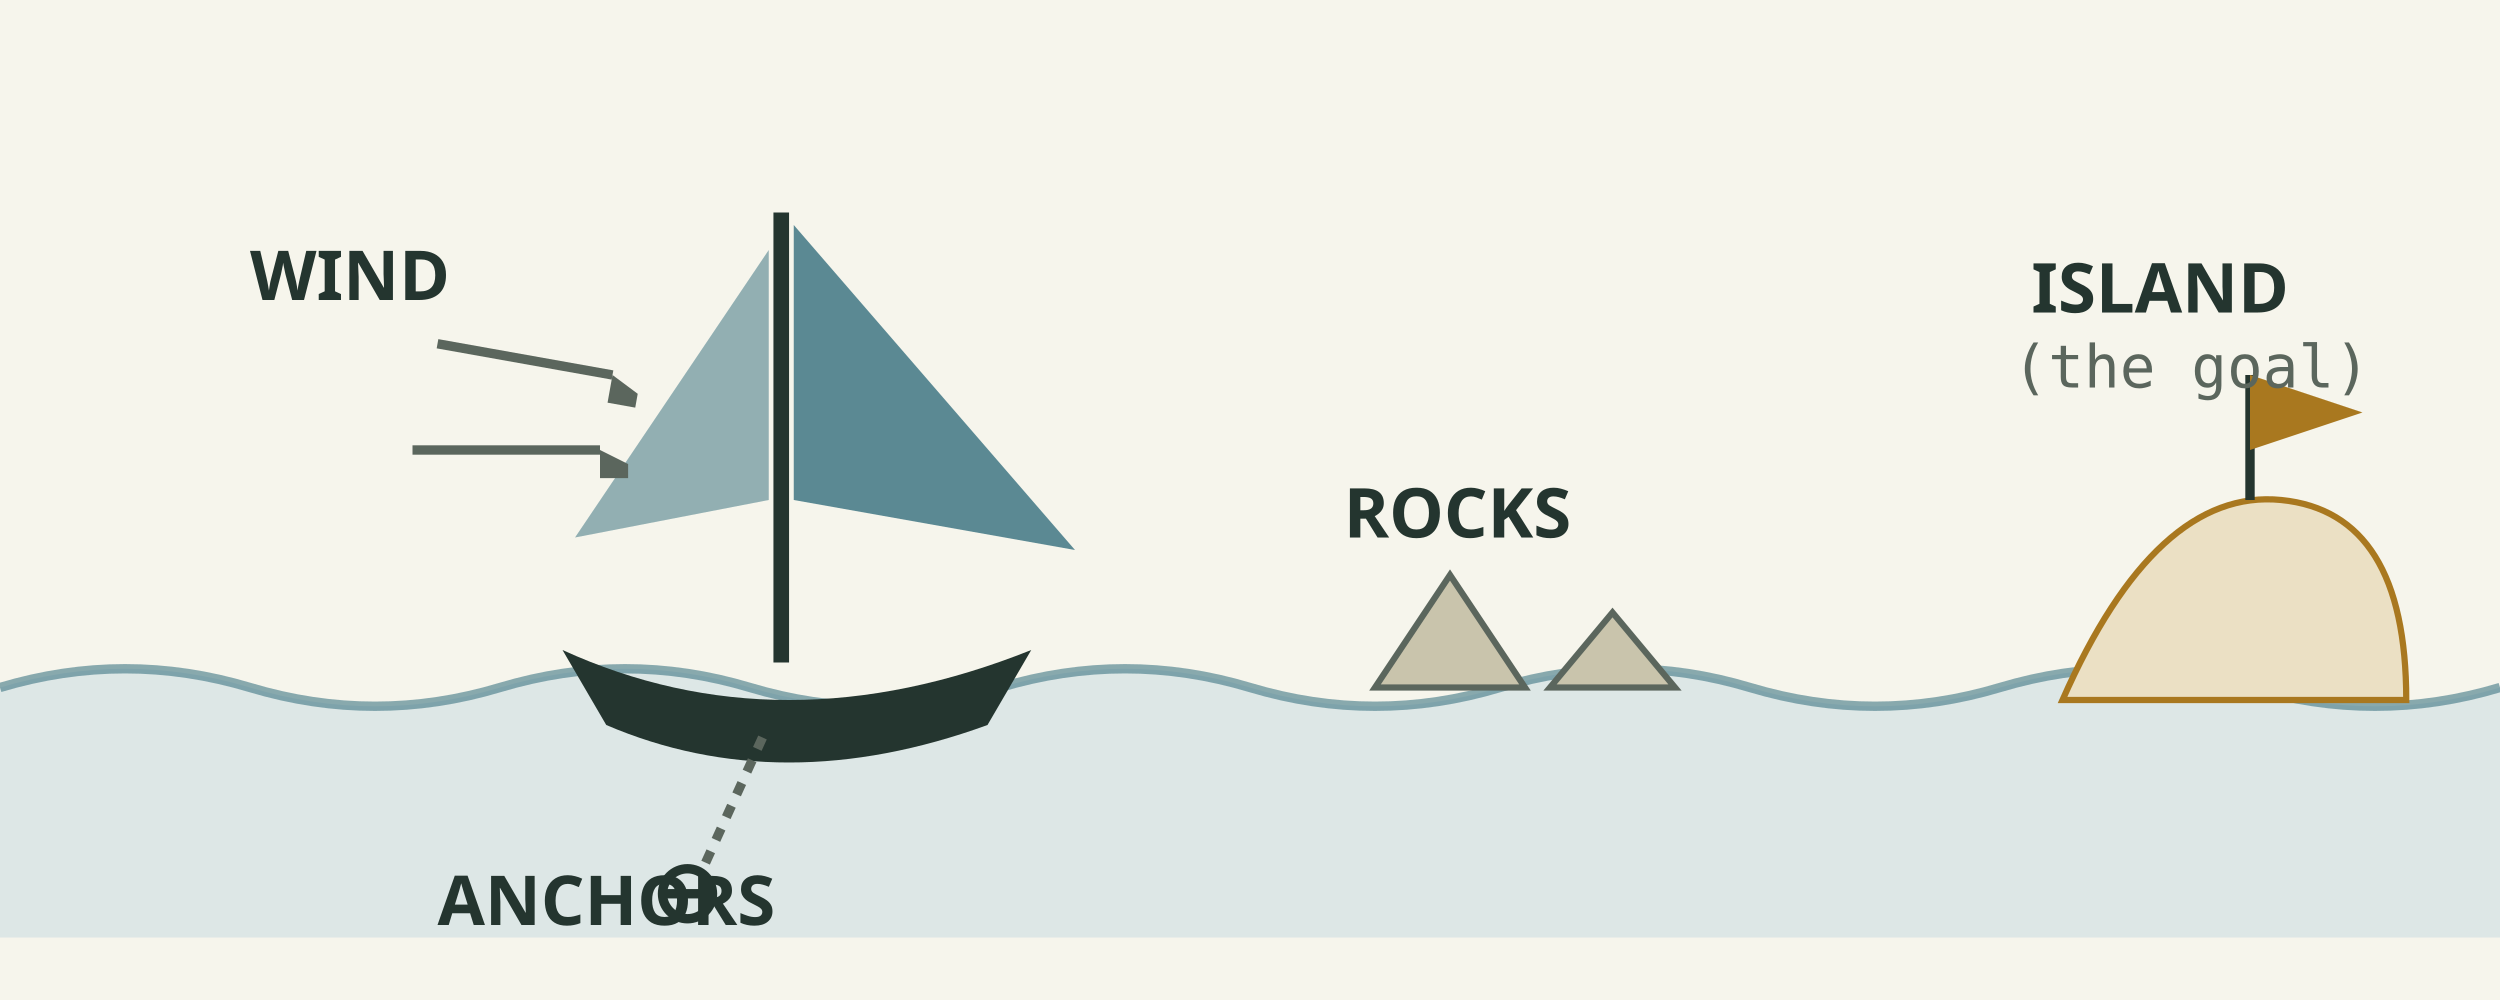
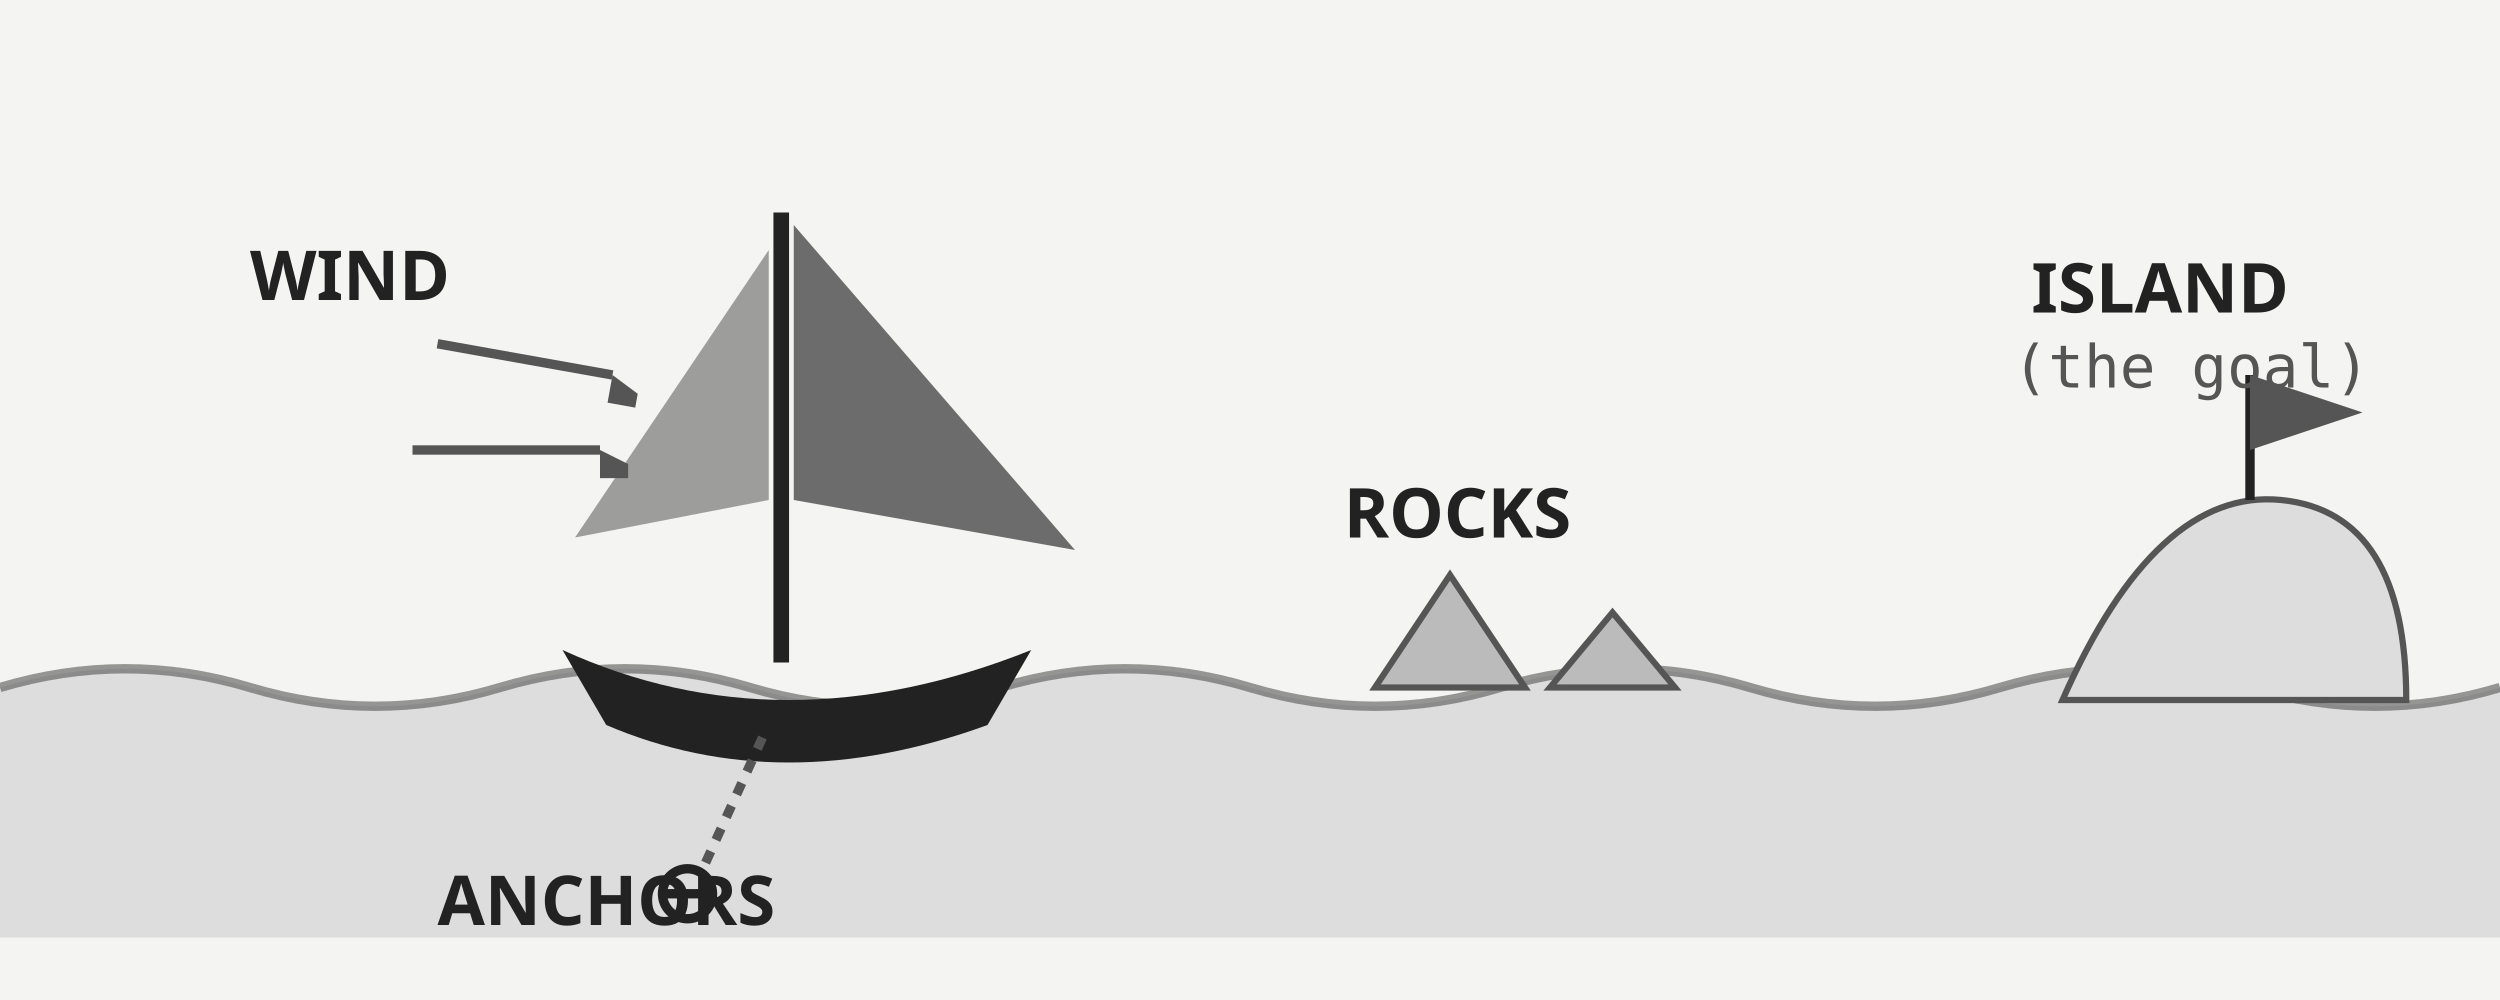
<svg aria-label="Sailboat diagram: wind pushing the boat, anchors dragging below, rocks ahead in the water, an island with a flag on the horizon" role="img" viewBox="0 0 400 160">
-   <style>.dg-label{font-family:monospace;font-size:9.5px;fill:#5B665D;}.dg-label-strong{font-family:sans-serif;font-weight:700;font-size:11px;fill:#24352F;}</style>
-   <rect fill="#F6F5EC" height="160" width="400" x="0" y="0" />
-   <path d="M0,110 Q20,104 40,110 T80,110 T120,110 T160,110 T200,110 T240,110 T280,110 T320,110 T360,110 T400,110 V150 H0 Z" fill="#DDE7E6" />
-   <path d="M0,110 Q20,104 40,110 T80,110 T120,110 T160,110 T200,110 T240,110 T280,110 T320,110 T360,110 T400,110" fill="none" opacity="0.6" stroke="#3F7684" stroke-width="1.5" />
-   <line stroke="#24352F" stroke-width="2.5" x1="125" x2="125" y1="34" y2="106" />
-   <path d="M127,36 L127,80 L172,88 Z" fill="#3F7684" opacity="0.85" />
-   <path d="M123,40 L123,80 L92,86 Z" fill="#3F7684" opacity="0.55" />
-   <path d="M90,104 Q125,120 165,104 L158,116 Q125,128 97,116 Z" fill="#24352F" />
-   <line marker-end="url(#arrow)" stroke="#5B665D" stroke-width="1.5" x1="70" x2="98" y1="55" y2="60" />
-   <line marker-end="url(#arrow)" stroke="#5B665D" stroke-width="1.5" x1="66" x2="96" y1="72" y2="72" />
+   <style>.dg-label{font-family:monospace;font-size:9.5px;fill:#555;}.dg-label-strong{font-family:sans-serif;font-weight:700;font-size:11px;fill:#222;}</style>
+   <rect fill="#f4f4f2" height="160" width="400" x="0" y="0" />
+   <path d="M0,110 Q20,104 40,110 T80,110 T120,110 T160,110 T200,110 T240,110 T280,110 T320,110 T360,110 T400,110 V150 H0 Z" fill="#dddddd" />
+   <path d="M0,110 Q20,104 40,110 T80,110 T120,110 T160,110 T200,110 T240,110 T280,110 T320,110 T360,110 T400,110" fill="none" opacity="0.6" stroke="#555555" stroke-width="1.5" />
+   <line stroke="#222222" stroke-width="2.5" x1="125" x2="125" y1="34" y2="106" />
+   <path d="M127,36 L127,80 L172,88 Z" fill="#555555" opacity="0.85" />
+   <path d="M123,40 L123,80 L92,86 Z" fill="#555555" opacity="0.55" />
+   <path d="M90,104 Q125,120 165,104 L158,116 Q125,128 97,116 Z" fill="#222222" />
+   <line marker-end="url(#arrow)" stroke="#555555" stroke-width="1.5" x1="70" x2="98" y1="55" y2="60" />
+   <line marker-end="url(#arrow)" stroke="#555555" stroke-width="1.5" x1="66" x2="96" y1="72" y2="72" />
  <defs>
    <marker id="arrow" markerheight="8" markerwidth="8" orient="auto" refx="6" refy="3">
-       <path d="M0,0 L6,3 L0,6 Z" fill="#5B665D" />
+       <path d="M0,0 L6,3 L0,6 Z" fill="#555555" />
    </marker>
  </defs>
  <text class="dg-label-strong" x="40" y="48">WIND</text>
-   <line stroke="#5B665D" stroke-dasharray="2,2" stroke-width="1.5" x1="122" x2="112" y1="118" y2="140" />
-   <circle cx="110" cy="143" fill="none" r="4" stroke="#24352F" stroke-width="1.5" />
-   <line stroke="#24352F" stroke-width="1.5" x1="106" x2="114" y1="143" y2="143" />
+   <line stroke="#555555" stroke-dasharray="2,2" stroke-width="1.5" x1="122" x2="112" y1="118" y2="140" />
+   <circle cx="110" cy="143" fill="none" r="4" stroke="#222222" stroke-width="1.5" />
+   <line stroke="#222222" stroke-width="1.5" x1="106" x2="114" y1="143" y2="143" />
  <text class="dg-label-strong" transform="translate(0,-2)" x="70" y="150">ANCHORS</text>
-   <polygon fill="#C9C4AC" points="220,110 232,92 244,110" stroke="#5B665D" stroke-width="1" />
-   <polygon fill="#C9C4AC" points="248,110 258,98 268,110" stroke="#5B665D" stroke-width="1" />
+   <polygon fill="#bbbbbb" points="220,110 232,92 244,110" stroke="#555555" stroke-width="1" />
+   <polygon fill="#bbbbbb" points="248,110 258,98 268,110" stroke="#555555" stroke-width="1" />
  <text class="dg-label-strong" x="215" y="86">ROCKS</text>
-   <path d="M330,112 Q345,78 365,80 Q385,82 385,112 Z" fill="#EBE0C4" stroke="#A9781F" stroke-width="1" />
-   <line stroke="#24352F" stroke-width="1.5" x1="360" x2="360" y1="80" y2="60" />
-   <path d="M360,60 L378,66 L360,72 Z" fill="#A9781F" />
+   <path d="M330,112 Q345,78 365,80 Q385,82 385,112 Z" fill="#dddddd" stroke="#555555" stroke-width="1" />
+   <line stroke="#222222" stroke-width="1.5" x1="360" x2="360" y1="80" y2="60" />
+   <path d="M360,60 L378,66 L360,72 Z" fill="#555555" />
  <text class="dg-label-strong" x="325" y="50">ISLAND</text>
  <text class="dg-label" x="322" y="62">(the goal)</text>
</svg>
